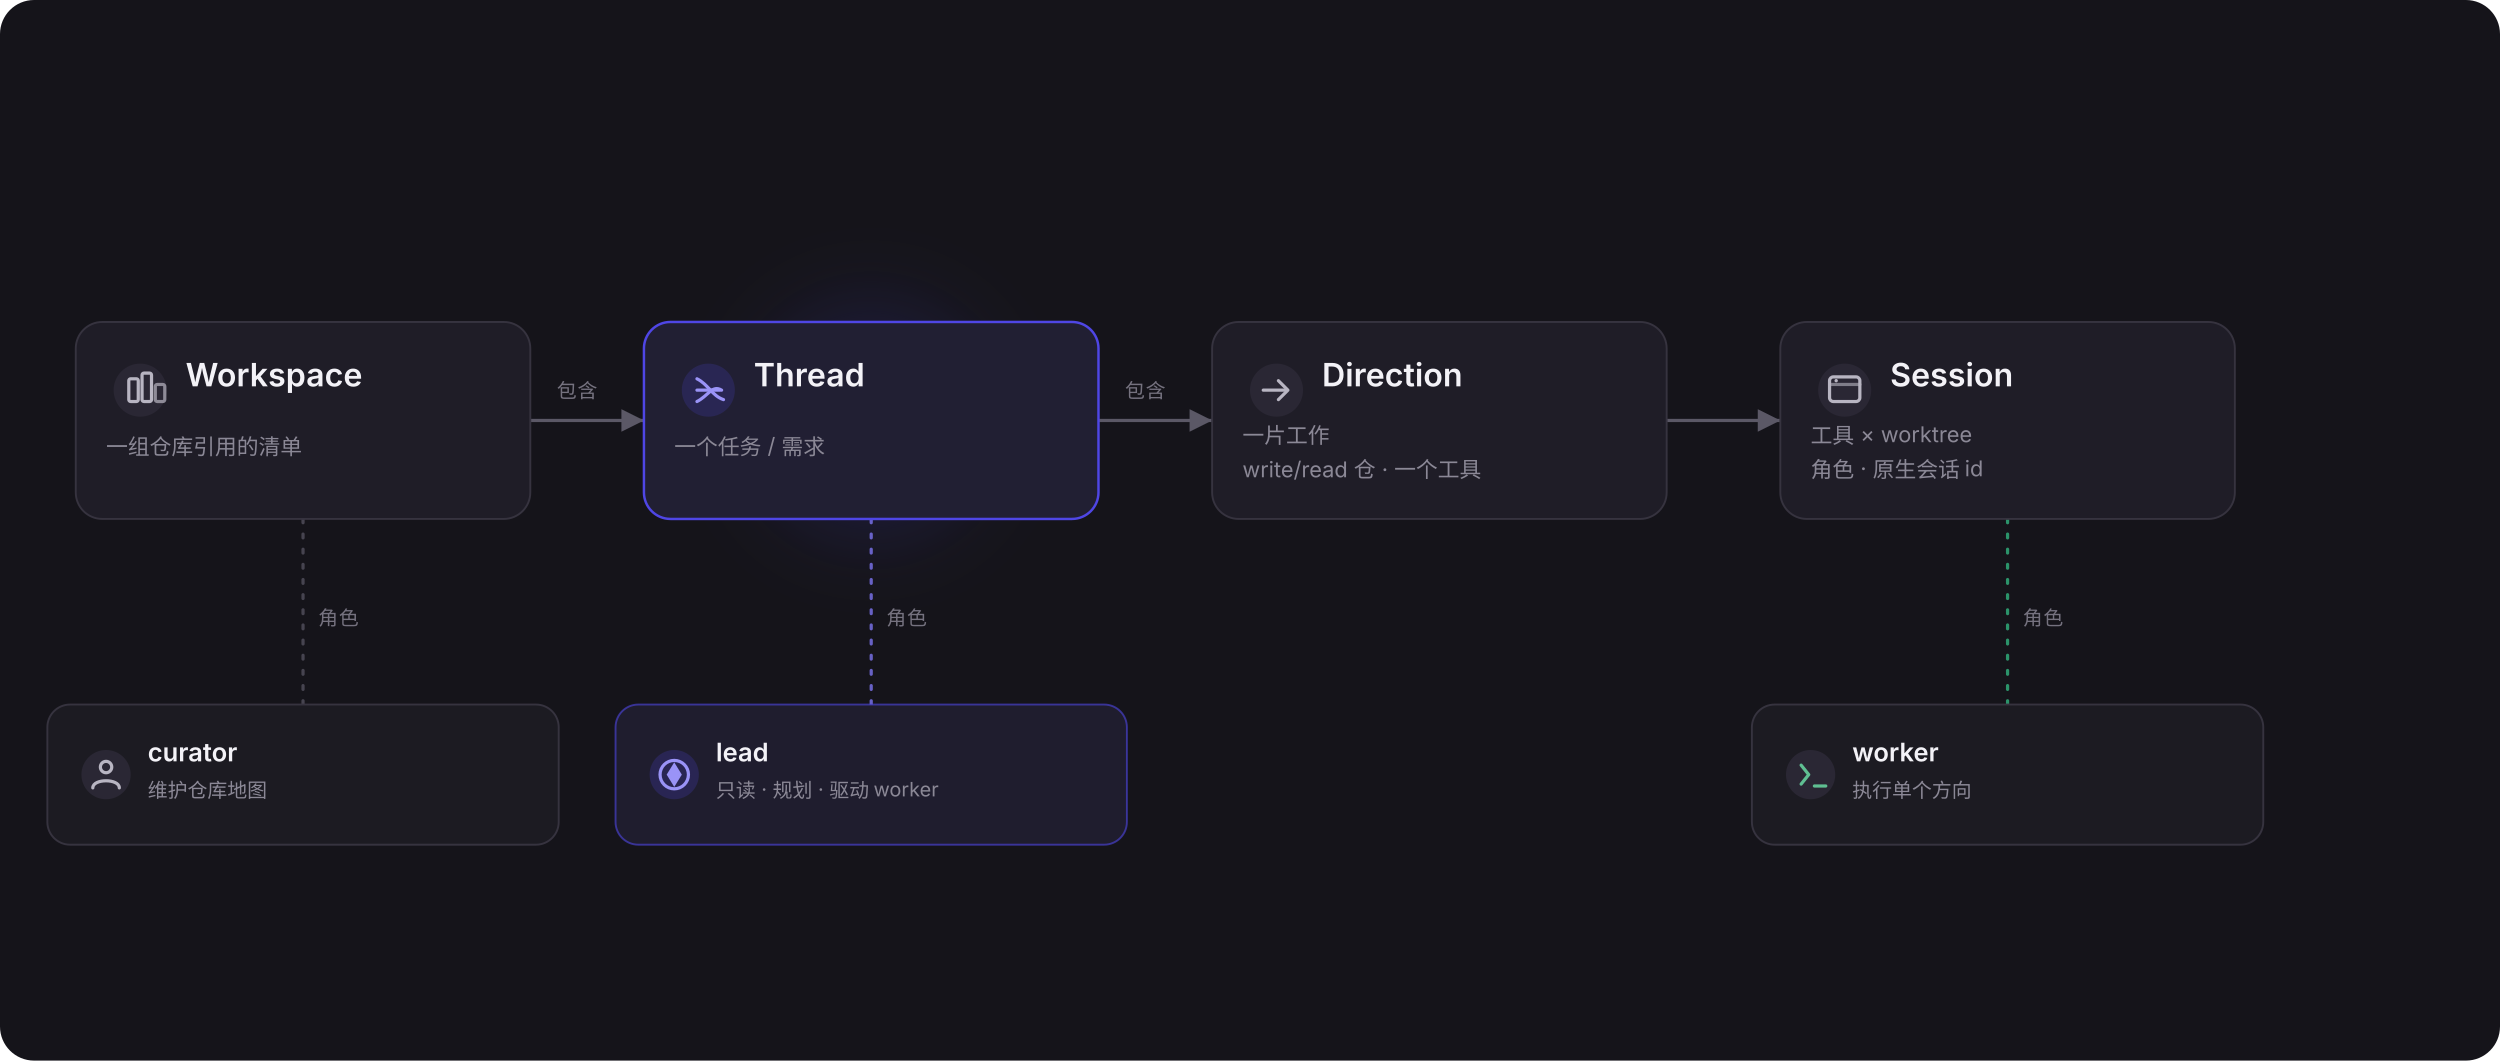
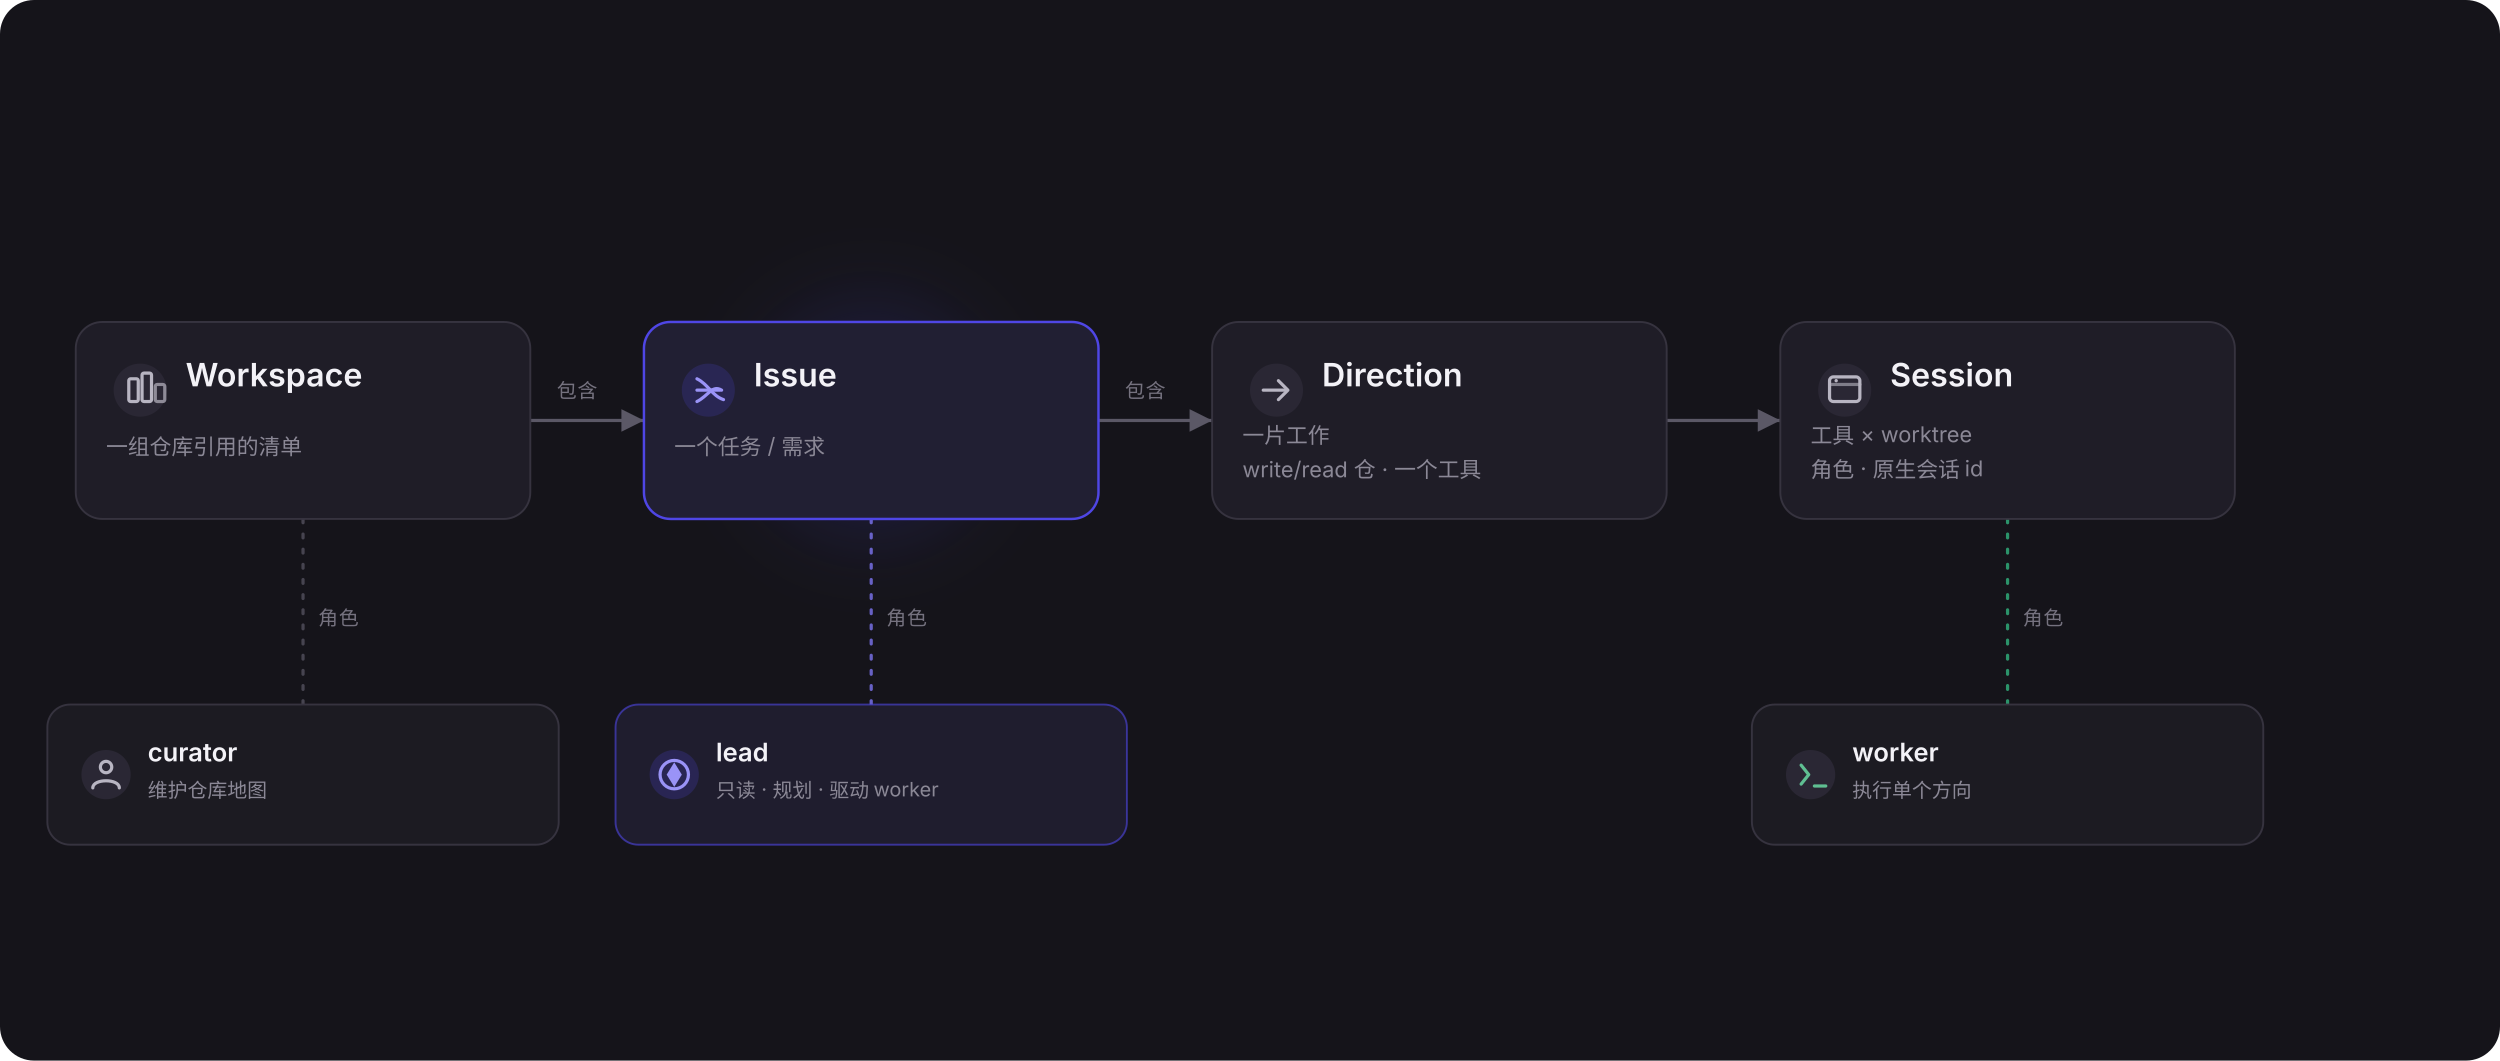
<svg xmlns="http://www.w3.org/2000/svg" viewBox="0 0 1320 560" font-family="'Inter','PingFang SC','Microsoft YaHei','Noto Sans CJK SC','Hiragino Sans GB',sans-serif">
  <defs>
    <marker id="m2arr" markerWidth="10" markerHeight="10" refX="7" refY="3.5" orient="auto">
      <path d="M0,0 L7,3.5 L0,7 z" fill="#5b5866" />
    </marker>
    <filter id="g2" x="-60%" y="-60%" width="220%" height="220%">
      <feGaussianBlur stdDeviation="20" />
    </filter>
    <style>
      .ttl{fill:#f3f2f7;font-size:17px;font-weight:600}
      .sub{fill:#8b8896;font-size:11.5px}
      .lbl{fill:#75727f;font-size:10.5px;font-weight:500;letter-spacing:.4px}
      .node{fill:#1f1d27;stroke:#36333f;stroke-width:1}
      .gl{stroke-width:1.7;fill:none;stroke-linecap:round;stroke-linejoin:round}
      .rt{fill:#f3f2f7;font-size:13.5px;font-weight:600}
      .rs{fill:#8b8896;font-size:10.5px}
    </style>
  </defs>
  <rect x="0" y="0" width="1320" height="560" rx="18" fill="#15141a" />
  <circle cx="460" cy="222" r="64" fill="#4f46e5" opacity="0.14" filter="url(#g2)" />
  <path class="gl" d="M280,222 H340" stroke="#5b5866" marker-end="url(#m2arr)" />
  <text class="lbl" x="294" y="210" fill="#75727f">包含</text>
  <path class="gl" d="M580,222 H640" stroke="#5b5866" marker-end="url(#m2arr)" />
  <text class="lbl" x="594" y="210" fill="#75727f">包含</text>
  <path class="gl" d="M880,222 H940" stroke="#5b5866" marker-end="url(#m2arr)" />
  <text class="lbl" x="956" y="210" fill="#75727f">包含</text>
  <path class="gl" d="M160,274 V372" stroke="#5b5866" stroke-dasharray="2 6" opacity="0.7" />
  <text class="lbl" x="168" y="330">角色</text>
  <path class="gl" d="M460,274 V372" stroke="#7c74f0" stroke-dasharray="2 6" opacity="0.8" />
  <text class="lbl" x="468" y="330" fill="#8b84e8">角色</text>
  <path class="gl" d="M1060,274 V372" stroke="#35c98b" stroke-dasharray="2 6" opacity="0.7" />
  <text class="lbl" x="1068" y="330" fill="#5fbf92">角色</text>
  <rect class="node" x="40" y="170" width="240" height="104" rx="14" />
  <circle cx="74" cy="206" r="14" fill="#2a2734" />
  <g class="gl" stroke="#b8b5c2">
    <rect x="68" y="200" width="5" height="12" rx="1" />
    <rect x="75" y="197" width="5" height="15" rx="1" />
    <rect x="82" y="203" width="5" height="9" rx="1" opacity=".7" />
  </g>
  <text class="ttl" x="98" y="204">Workspace</text>
  <text class="sub" x="56" y="240">一组仓库引用的清单</text>
  <rect x="340" y="170" width="240" height="104" rx="14" fill="#211f33" stroke="#4f46e5" stroke-width="1.3" />
  <circle cx="374" cy="206" r="14" fill="#4f46e5" opacity="0.18" />
  <g class="gl" stroke="#9a93f7">
    <path d="M368,200 C374,203 376,209 382,211" />
    <path d="M368,206 C374,206 376,206 380,206" />
    <path d="M368,212 C374,209 376,203 381,206" />
  </g>
-   <text class="ttl" x="398" y="204">Thread</text>
+   <text class="ttl" x="398" y="204">Issue</text>
  <text class="sub" x="356" y="240">一个任务 / 需求</text>
  <rect class="node" x="640" y="170" width="240" height="104" rx="14" />
  <circle cx="674" cy="206" r="14" fill="#2a2734" />
  <g class="gl" stroke="#b8b5c2">
    <path d="M667,206 h12" />
    <path d="M675,201 l5,5 l-5,5" />
  </g>
  <text class="ttl" x="698" y="204">Direction</text>
  <text class="sub" x="656" y="234">一片工作</text>
  <text class="sub" x="656" y="252">write/read 仓 · 一个工具</text>
  <rect class="node" x="940" y="170" width="240" height="104" rx="14" />
  <circle cx="974" cy="206" r="14" fill="#2a2734" />
  <g class="gl" stroke="#b8b5c2">
    <rect x="966" y="199" width="16" height="13" rx="2" />
    <path d="M966,203 h16" opacity=".6" />
    <circle cx="969.5" cy="201" r="0.9" fill="#b8b5c2" stroke="none" />
  </g>
  <text class="ttl" x="998" y="204">Session</text>
  <text class="sub" x="956" y="234">工具 × worktree</text>
  <text class="sub" x="956" y="252">角色 · 原生会话 id</text>
  <rect x="25" y="372" width="270" height="74" rx="12" fill="#1c1b22" stroke="#36333f" />
  <circle cx="56" cy="409" r="13" fill="#2a2734" />
  <g class="gl" stroke="#b8b5c2">
    <circle cx="56" cy="405" r="3" />
    <path d="M49,416 C49,411 63,411 63,416" />
  </g>
  <text class="rt" x="78" y="402">curator</text>
  <text class="rs" x="78" y="421">维护仓库地图</text>
  <rect x="325" y="372" width="270" height="74" rx="12" fill="#1f1d2e" stroke="#4f46e5" stroke-opacity="0.6" />
  <circle cx="356" cy="409" r="13" fill="#4f46e5" opacity="0.2" />
  <circle cx="356" cy="409" r="7.5" fill="none" stroke="#9a93f7" class="gl" />
  <path d="M356,402.5 L360,409 L356,415.5 L352,409 Z" fill="#9a93f7" />
  <text class="rt" x="378" y="402" fill="#cfcbf6">lead</text>
  <text class="rs" x="378" y="421">只读 · 规划 · 驱动 worker</text>
  <rect x="925" y="372" width="270" height="74" rx="12" fill="#1c1b22" stroke="#36333f" />
  <circle cx="956" cy="409" r="13" fill="#2a2734" />
  <g class="gl" stroke="#5fbf92">
    <path d="M951,404 l4,5 l-4,5" />
    <path d="M958,415 h6" />
  </g>
  <text class="rt" x="978" y="402">worker</text>
  <text class="rs" x="978" y="421">执行单个方向</text>
</svg>
